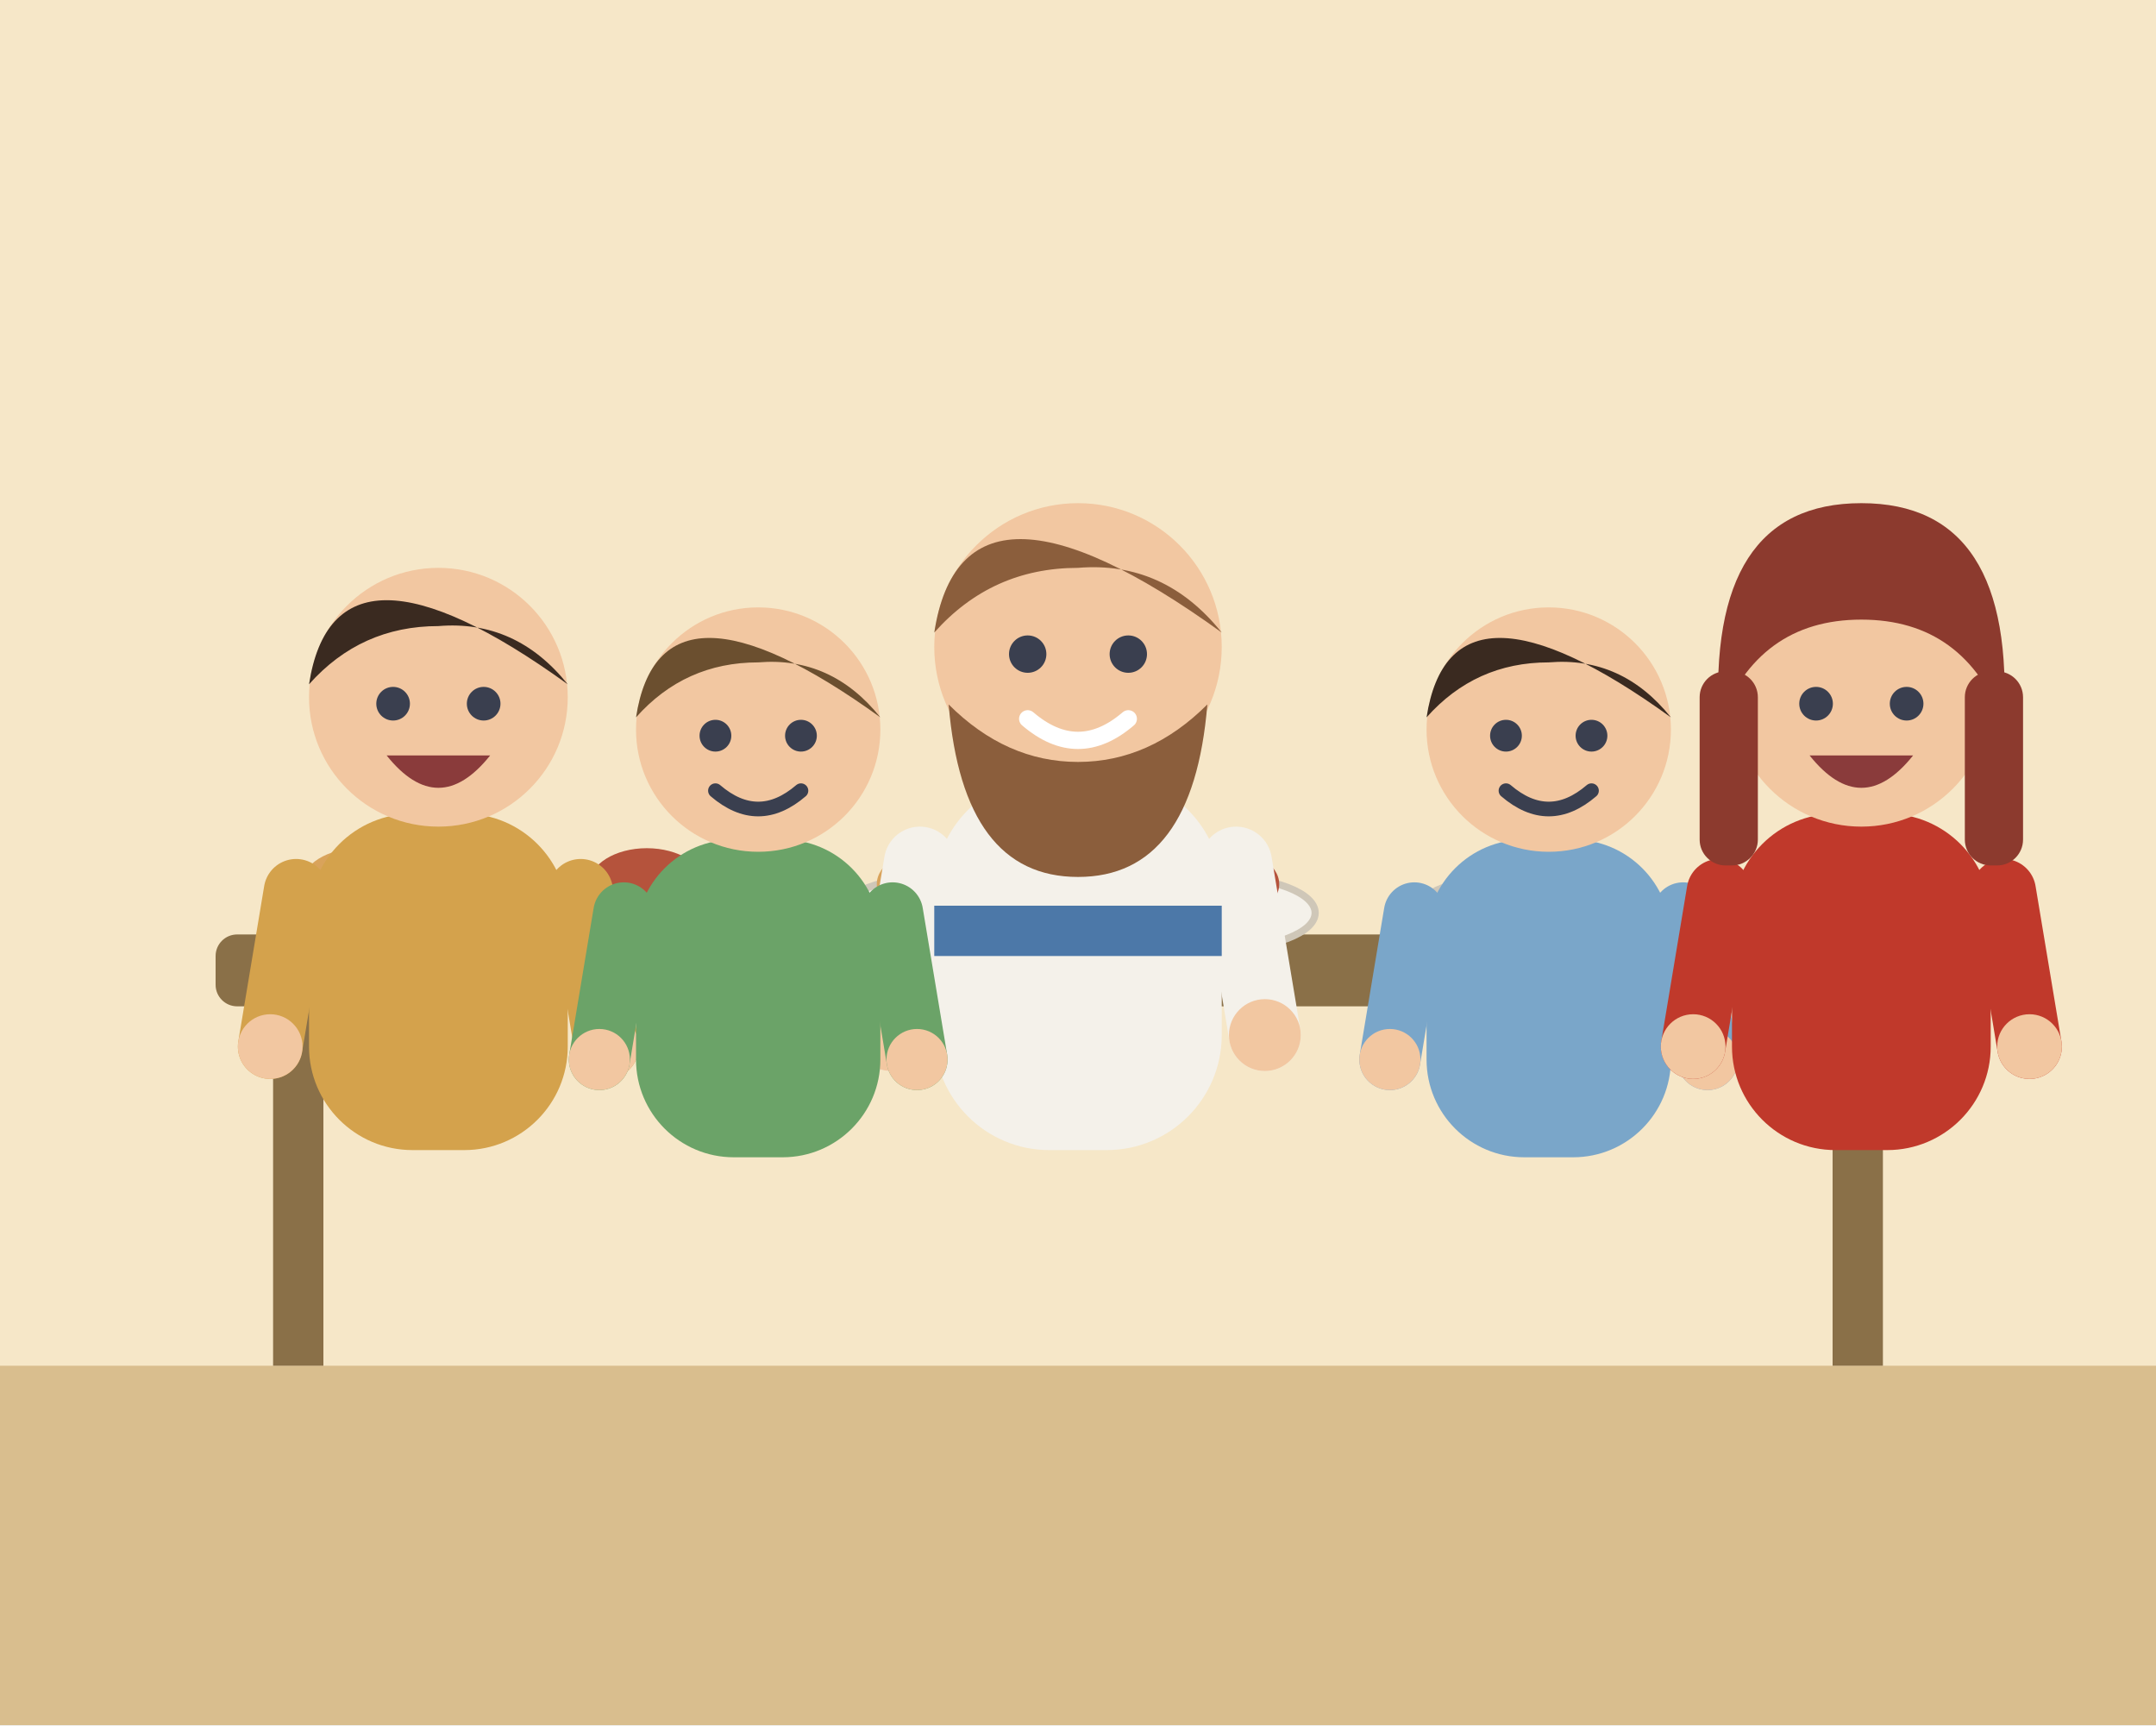
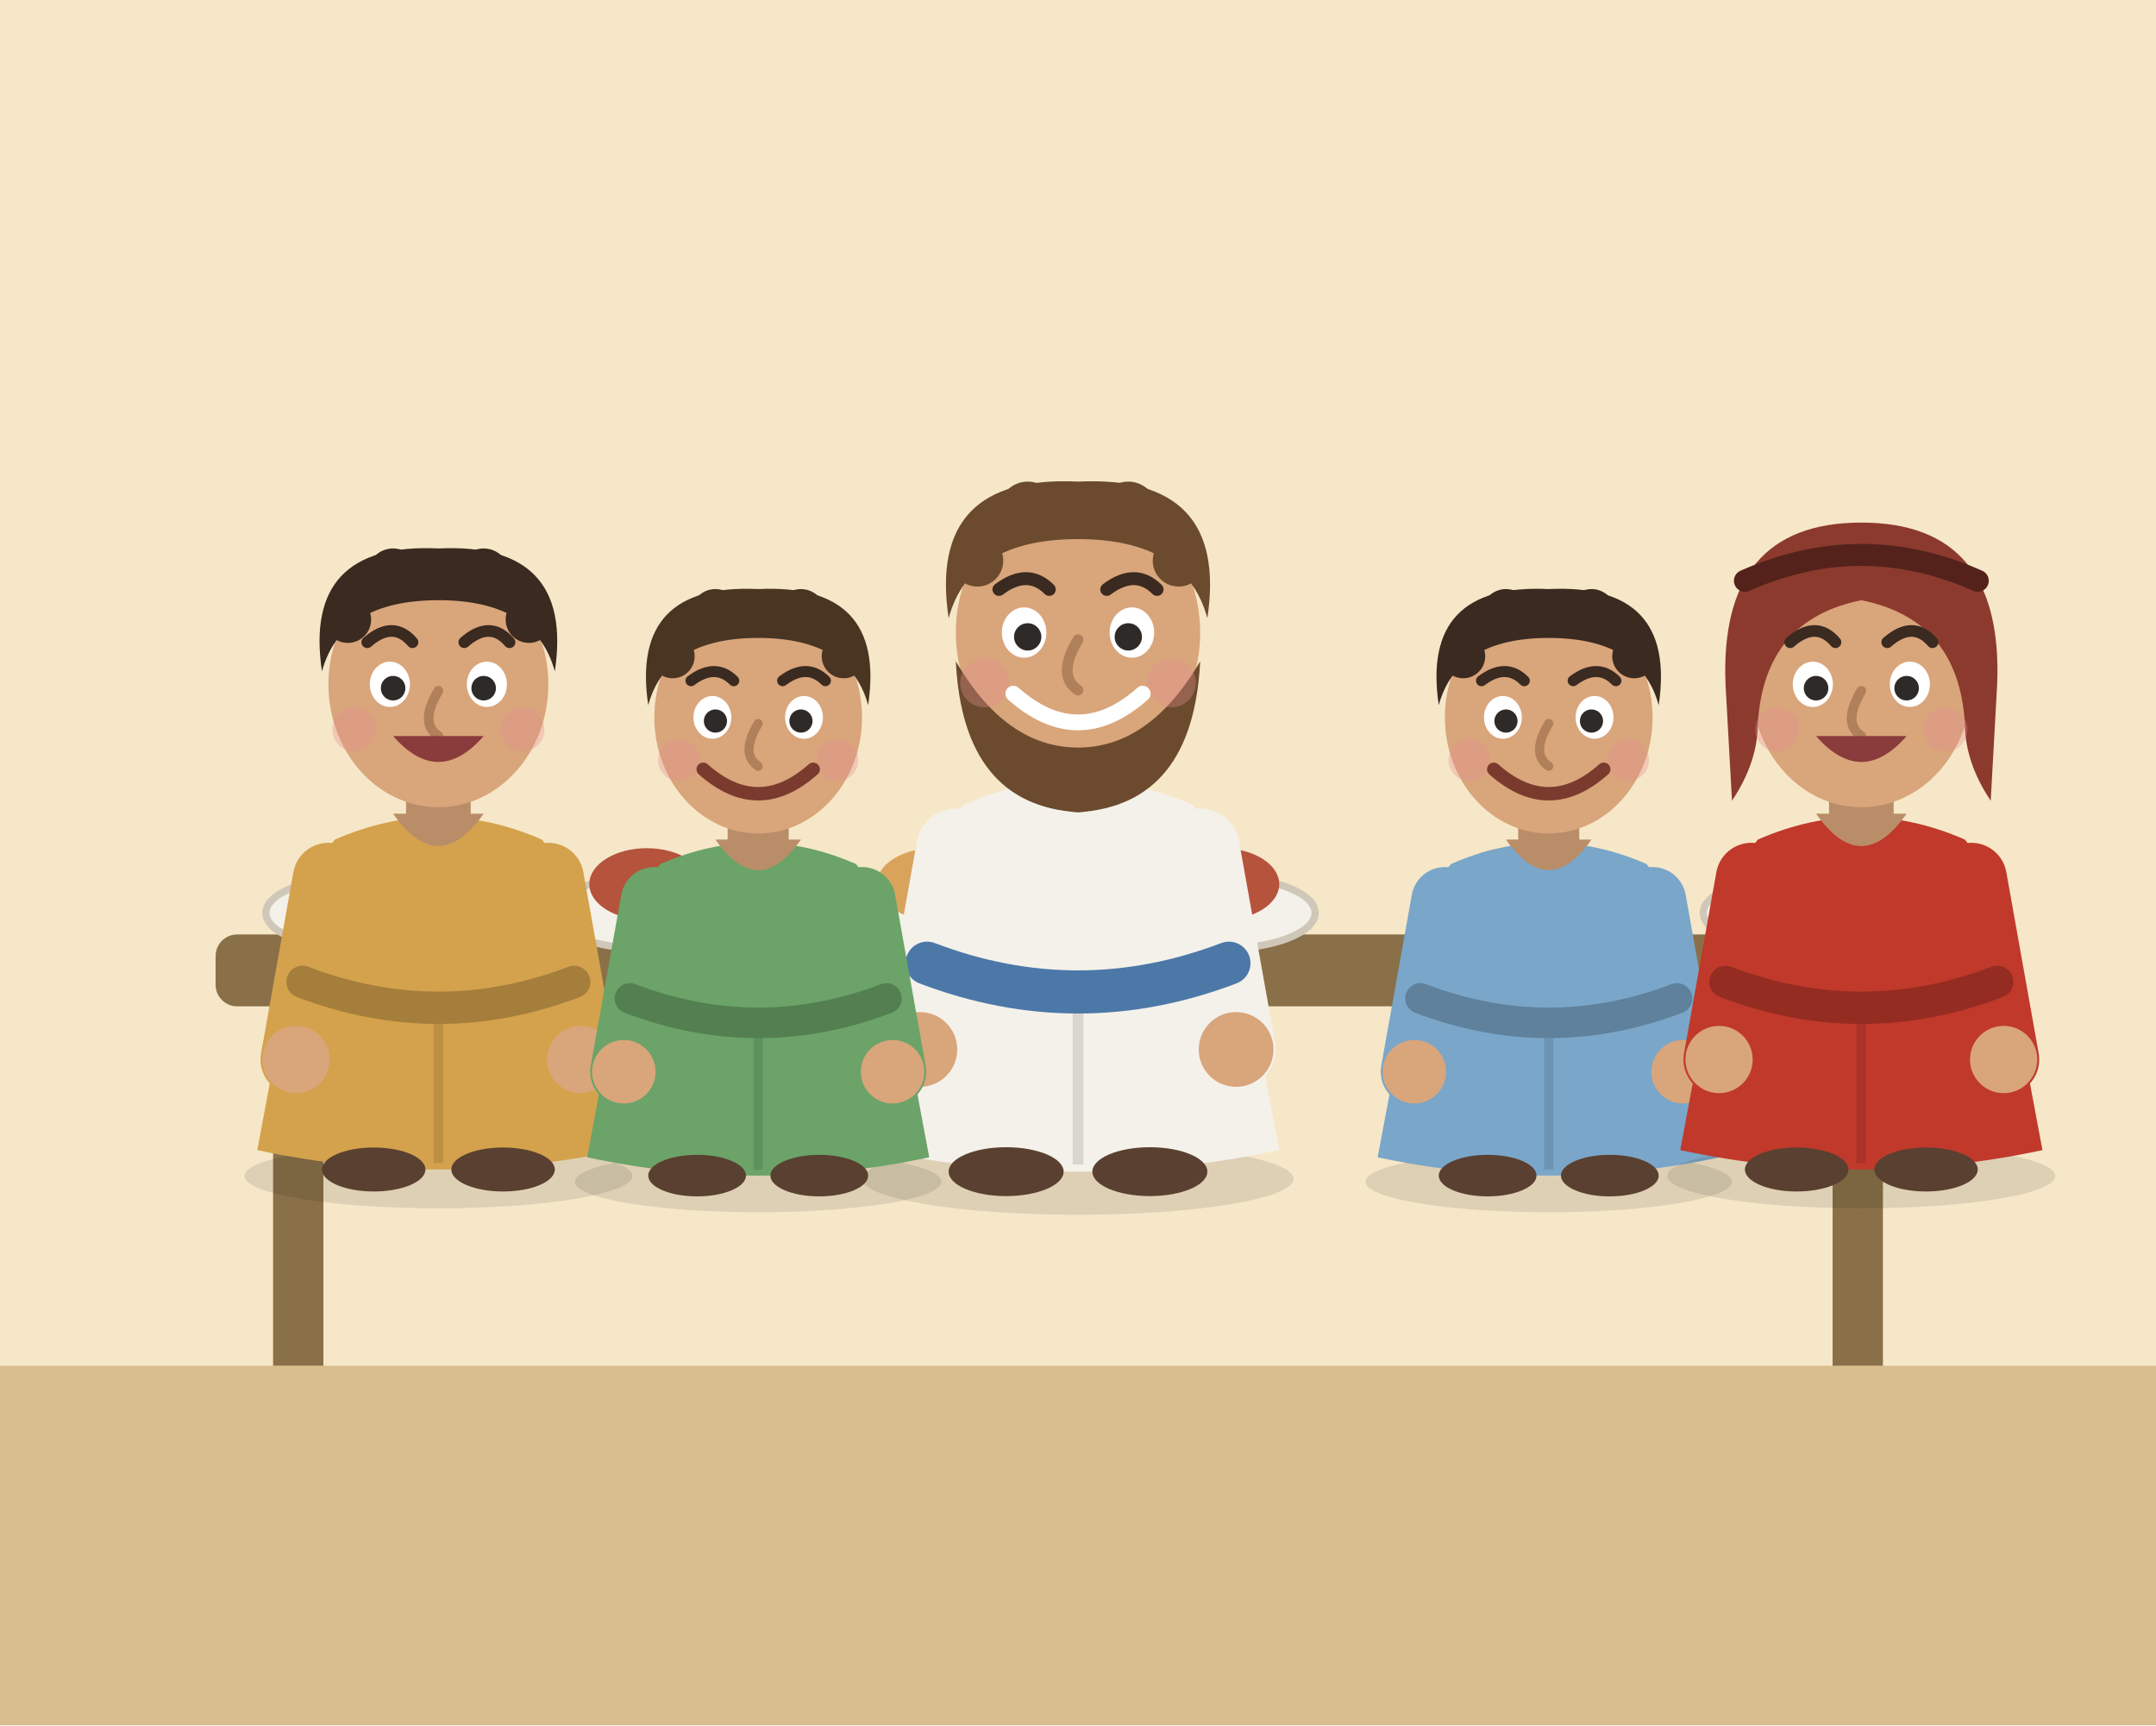
<svg xmlns="http://www.w3.org/2000/svg" viewBox="0 0 300 240">
  <rect width="300" height="240" fill="#F6E7C8" />
  <rect y="190" width="300" height="50" fill="#D9BE8E" />
  <rect x="30" y="130" width="240" height="10" rx="3" fill="#8A7048" />
  <rect x="38" y="140" width="7" height="50" fill="#8A7048" />
  <rect x="255" y="140" width="7" height="50" fill="#8A7048" />
  <ellipse cx="50" cy="127" rx="13" ry="5" fill="#F4F1EA" stroke="#CFC7B8" />
  <ellipse cx="50" cy="123" rx="8" ry="5" fill="#D9A35B" />
  <ellipse cx="90" cy="127" rx="13" ry="5" fill="#F4F1EA" stroke="#CFC7B8" />
  <ellipse cx="90" cy="123" rx="8" ry="5" fill="#B5533C" />
  <ellipse cx="130" cy="127" rx="13" ry="5" fill="#F4F1EA" stroke="#CFC7B8" />
  <ellipse cx="130" cy="123" rx="8" ry="5" fill="#D9A35B" />
  <ellipse cx="170" cy="127" rx="13" ry="5" fill="#F4F1EA" stroke="#CFC7B8" />
  <ellipse cx="170" cy="123" rx="8" ry="5" fill="#B5533C" />
  <ellipse cx="210" cy="127" rx="13" ry="5" fill="#F4F1EA" stroke="#CFC7B8" />
  <ellipse cx="210" cy="123" rx="8" ry="5" fill="#D9A35B" />
  <ellipse cx="250" cy="127" rx="13" ry="5" fill="#F4F1EA" stroke="#CFC7B8" />
  <ellipse cx="250" cy="123" rx="8" ry="5" fill="#B5533C" />
  <g transform="translate(120,60) scale(1.0)">
-     <line x1="8" y1="60" x2="4" y2="84" stroke="#F4F1EA" stroke-width="10" stroke-linecap="round" />
-     <circle cx="4" cy="84" r="5" fill="#F2C7A1" />
-     <line x1="52" y1="60" x2="56" y2="84" stroke="#F4F1EA" stroke-width="10" stroke-linecap="round" />
-     <circle cx="56" cy="84" r="5" fill="#F2C7A1" />
-     <rect x="10" y="48" width="40" height="52" rx="16" fill="#F4F1EA" />
-     <circle cx="30" cy="30" r="20" fill="#F2C7A1" />
-     <path d="M10 28q4-26 40 0q-8-10-20-9q-12 0-20 9z" fill="#8B5E3C" />
-     <path d="M12 38q2 24 18 24q16 0 18-24q-8 8-18 8q-10 0-18-8z" fill="#8B5E3C" />
-     <circle cx="23" cy="31" r="2.6" fill="#3A3F4F" />
-     <circle cx="37" cy="31" r="2.6" fill="#3A3F4F" />
-     <path d="M23 40q7 6 14 0" stroke="#FFFFFF" stroke-width="2.4" fill="none" stroke-linecap="round" />
+     <ellipse cx="30" cy="104" rx="30" ry="5" fill="#000" opacity=".1" />
+     <line x1="13" y1="58" x2="8" y2="86" stroke="#F4F1EA" stroke-width="11" stroke-linecap="round" />
+     <line x1="47" y1="58" x2="52" y2="86" stroke="#F4F1EA" stroke-width="11" stroke-linecap="round" />
+     <rect x="25" y="40" width="10" height="14" rx="4" fill="#BA8D69" />
+     <path d="M14 52Q30 45 46 52Q51 58 52 68L58 100Q30 106 2 100L8 68Q9 58 14 52Z" fill="#F4F1EA" />
+     <path d="M9 74Q30 82 51 74" stroke="#BEBBB6" stroke-width="5" fill="none" stroke-linecap="round" />
+     <path d="M30 80V102" stroke="#BEBBB6" stroke-width="1.5" opacity=".5" />
+     <ellipse cx="20" cy="103" rx="8" ry="3.4" fill="#5A4030" />
+     <ellipse cx="40" cy="103" rx="8" ry="3.4" fill="#5A4030" />
+     <path d="M23 48Q30 58 37 48Z" fill="#BA8D69" />
+     <circle cx="8" cy="86" r="5.2" fill="#D9A57B" />
+     <circle cx="52" cy="86" r="5.2" fill="#D9A57B" />
+     <ellipse cx="30" cy="28" rx="17" ry="19" fill="#D9A57B" />
+     <path d="M12 26Q9 6 30 7Q51 6 48 26Q45 15 30 15Q15 15 12 26Z" fill="#6B4A2E" />
+     <circle cx="16" cy="18" r="3.6" fill="#6B4A2E" />
+     <circle cx="44" cy="18" r="3.6" fill="#6B4A2E" />
+     <circle cx="23" cy="11" r="4" fill="#6B4A2E" />
+     <circle cx="37" cy="11" r="4" fill="#6B4A2E" />
+     <path d="M13 32Q14 52 30 53Q46 52 47 32Q40 44 30 44Q20 44 13 32Z" fill="#6B4A2E" />
+     <ellipse cx="22.5" cy="28" rx="3.1" ry="3.5" fill="#fff" />
+     <ellipse cx="37.5" cy="28" rx="3.1" ry="3.5" fill="#fff" />
+     <circle cx="23" cy="28.6" r="1.9" fill="#2E2A28" />
+     <circle cx="37" cy="28.6" r="1.9" fill="#2E2A28" />
+     <circle cx="17" cy="35" r="3.4" fill="#E58E8E" opacity=".35" />
+     <circle cx="43" cy="35" r="3.4" fill="#E58E8E" opacity=".35" />
+     <path d="M30 29q-3 5 0 7" stroke="#B0805A" stroke-width="1.5" fill="none" stroke-linecap="round" />
+     <path d="M21 36.5q9 8 18 0" stroke="#FFFFFF" stroke-width="2.2" fill="none" stroke-linecap="round" />
+     <path d="M19 22q4-3 7 0M34 22q4-3 7 0" stroke="#3A2A20" stroke-width="1.8" fill="none" stroke-linecap="round" />
  </g>
  <g transform="translate(120,60) scale(1.0)">
-     <rect x="10" y="66" width="40" height="7" fill="#4C78A8" />
+     <path d="M9 74Q30 82 51 74" stroke="#4C78A8" stroke-width="6" fill="none" stroke-linecap="round" />
  </g>
  <g transform="translate(34,70) scale(0.9)">
-     <line x1="8" y1="60" x2="4" y2="84" stroke="#D4A24C" stroke-width="10" stroke-linecap="round" />
-     <circle cx="4" cy="84" r="5" fill="#F2C7A1" />
-     <line x1="52" y1="60" x2="56" y2="84" stroke="#D4A24C" stroke-width="10" stroke-linecap="round" />
-     <circle cx="56" cy="84" r="5" fill="#F2C7A1" />
-     <rect x="10" y="48" width="40" height="52" rx="16" fill="#D4A24C" />
-     <circle cx="30" cy="30" r="20" fill="#F2C7A1" />
-     <path d="M10 28q4-26 40 0q-8-10-20-9q-12 0-20 9z" fill="#3A2A20" />
-     <circle cx="23" cy="31" r="2.6" fill="#3A3F4F" />
-     <circle cx="37" cy="31" r="2.6" fill="#3A3F4F" />
-     <path d="M22 39q8 10 16 0z" fill="#8A3B3B" />
+     <ellipse cx="30" cy="104" rx="30" ry="5" fill="#000" opacity=".1" />
+     <line x1="13" y1="58" x2="8" y2="86" stroke="#D4A24C" stroke-width="11" stroke-linecap="round" />
+     <line x1="47" y1="58" x2="52" y2="86" stroke="#D4A24C" stroke-width="11" stroke-linecap="round" />
+     <rect x="25" y="40" width="10" height="14" rx="4" fill="#BA8D69" />
+     <path d="M14 52Q30 45 46 52Q51 58 52 68L58 100Q30 106 2 100L8 68Q9 58 14 52Z" fill="#D4A24C" />
+     <path d="M9 74Q30 82 51 74" stroke="#A57E3B" stroke-width="5" fill="none" stroke-linecap="round" />
+     <path d="M30 80V102" stroke="#A57E3B" stroke-width="1.5" opacity=".5" />
+     <ellipse cx="20" cy="103" rx="8" ry="3.4" fill="#5A4030" />
+     <ellipse cx="40" cy="103" rx="8" ry="3.4" fill="#5A4030" />
+     <path d="M23 48Q30 58 37 48Z" fill="#BA8D69" />
+     <circle cx="8" cy="86" r="5.2" fill="#D9A57B" />
+     <circle cx="52" cy="86" r="5.2" fill="#D9A57B" />
+     <ellipse cx="30" cy="28" rx="17" ry="19" fill="#D9A57B" />
+     <path d="M12 26Q9 6 30 7Q51 6 48 26Q45 15 30 15Q15 15 12 26Z" fill="#3A2A20" />
+     <circle cx="16" cy="18" r="3.6" fill="#3A2A20" />
+     <circle cx="44" cy="18" r="3.6" fill="#3A2A20" />
+     <circle cx="23" cy="11" r="4" fill="#3A2A20" />
+     <circle cx="37" cy="11" r="4" fill="#3A2A20" />
+     <ellipse cx="22.5" cy="28" rx="3.1" ry="3.5" fill="#fff" />
+     <ellipse cx="37.5" cy="28" rx="3.1" ry="3.5" fill="#fff" />
+     <circle cx="23" cy="28.6" r="1.9" fill="#2E2A28" />
+     <circle cx="37" cy="28.6" r="1.9" fill="#2E2A28" />
+     <circle cx="17" cy="35" r="3.4" fill="#E58E8E" opacity=".35" />
+     <circle cx="43" cy="35" r="3.4" fill="#E58E8E" opacity=".35" />
+     <path d="M30 29q-3 5 0 7" stroke="#B0805A" stroke-width="1.5" fill="none" stroke-linecap="round" />
+     <path d="M23 36q7 8 14 0z" fill="#8A3B3B" />
+     <path d="M19 21.5q4-3.5 7 0M34 21.5q4-3.5 7 0" stroke="#3A2A20" stroke-width="1.8" fill="none" stroke-linecap="round" />
  </g>
  <g transform="translate(80,76) scale(0.85)">
-     <line x1="8" y1="60" x2="4" y2="84" stroke="#6BA368" stroke-width="10" stroke-linecap="round" />
-     <circle cx="4" cy="84" r="5" fill="#F2C7A1" />
-     <line x1="52" y1="60" x2="56" y2="84" stroke="#6BA368" stroke-width="10" stroke-linecap="round" />
-     <circle cx="56" cy="84" r="5" fill="#F2C7A1" />
-     <rect x="10" y="48" width="40" height="52" rx="16" fill="#6BA368" />
-     <circle cx="30" cy="30" r="20" fill="#F2C7A1" />
-     <path d="M10 28q4-26 40 0q-8-10-20-9q-12 0-20 9z" fill="#6B4F2F" />
-     <circle cx="23" cy="31" r="2.6" fill="#3A3F4F" />
-     <circle cx="37" cy="31" r="2.6" fill="#3A3F4F" />
-     <path d="M23 40q7 6 14 0" stroke="#3A3F4F" stroke-width="2.4" fill="none" stroke-linecap="round" />
+     <ellipse cx="30" cy="104" rx="30" ry="5" fill="#000" opacity=".1" />
+     <line x1="13" y1="58" x2="8" y2="86" stroke="#6BA368" stroke-width="11" stroke-linecap="round" />
+     <line x1="47" y1="58" x2="52" y2="86" stroke="#6BA368" stroke-width="11" stroke-linecap="round" />
+     <rect x="25" y="40" width="10" height="14" rx="4" fill="#BA8D69" />
+     <path d="M14 52Q30 45 46 52Q51 58 52 68L58 100Q30 106 2 100L8 68Q9 58 14 52Z" fill="#6BA368" />
+     <path d="M9 74Q30 82 51 74" stroke="#537F51" stroke-width="5" fill="none" stroke-linecap="round" />
+     <path d="M30 80V102" stroke="#537F51" stroke-width="1.5" opacity=".5" />
+     <ellipse cx="20" cy="103" rx="8" ry="3.4" fill="#5A4030" />
+     <ellipse cx="40" cy="103" rx="8" ry="3.4" fill="#5A4030" />
+     <path d="M23 48Q30 58 37 48Z" fill="#BA8D69" />
+     <circle cx="8" cy="86" r="5.2" fill="#D9A57B" />
+     <circle cx="52" cy="86" r="5.2" fill="#D9A57B" />
+     <ellipse cx="30" cy="28" rx="17" ry="19" fill="#D9A57B" />
+     <path d="M12 26Q9 6 30 7Q51 6 48 26Q45 15 30 15Q15 15 12 26Z" fill="#4A3523" />
+     <circle cx="16" cy="18" r="3.6" fill="#4A3523" />
+     <circle cx="44" cy="18" r="3.6" fill="#4A3523" />
+     <circle cx="23" cy="11" r="4" fill="#4A3523" />
+     <circle cx="37" cy="11" r="4" fill="#4A3523" />
+     <ellipse cx="22.5" cy="28" rx="3.1" ry="3.5" fill="#fff" />
+     <ellipse cx="37.5" cy="28" rx="3.1" ry="3.5" fill="#fff" />
+     <circle cx="23" cy="28.6" r="1.9" fill="#2E2A28" />
+     <circle cx="37" cy="28.6" r="1.9" fill="#2E2A28" />
+     <circle cx="17" cy="35" r="3.4" fill="#E58E8E" opacity=".35" />
+     <circle cx="43" cy="35" r="3.4" fill="#E58E8E" opacity=".35" />
+     <path d="M30 29q-3 5 0 7" stroke="#B0805A" stroke-width="1.5" fill="none" stroke-linecap="round" />
+     <path d="M21 36.5q9 8 18 0" stroke="#7A3B2E" stroke-width="2.2" fill="none" stroke-linecap="round" />
+     <path d="M19 22q4-3 7 0M34 22q4-3 7 0" stroke="#3A2A20" stroke-width="1.8" fill="none" stroke-linecap="round" />
  </g>
  <g transform="translate(190,76) scale(0.85)">
-     <line x1="8" y1="60" x2="4" y2="84" stroke="#7AA6C9" stroke-width="10" stroke-linecap="round" />
-     <circle cx="4" cy="84" r="5" fill="#F2C7A1" />
-     <line x1="52" y1="60" x2="56" y2="84" stroke="#7AA6C9" stroke-width="10" stroke-linecap="round" />
-     <circle cx="56" cy="84" r="5" fill="#F2C7A1" />
-     <rect x="10" y="48" width="40" height="52" rx="16" fill="#7AA6C9" />
-     <circle cx="30" cy="30" r="20" fill="#F2C7A1" />
-     <path d="M10 28q4-26 40 0q-8-10-20-9q-12 0-20 9z" fill="#3A2A20" />
-     <circle cx="23" cy="31" r="2.6" fill="#3A3F4F" />
-     <circle cx="37" cy="31" r="2.6" fill="#3A3F4F" />
-     <path d="M23 40q7 6 14 0" stroke="#3A3F4F" stroke-width="2.4" fill="none" stroke-linecap="round" />
+     <ellipse cx="30" cy="104" rx="30" ry="5" fill="#000" opacity=".1" />
+     <line x1="13" y1="58" x2="8" y2="86" stroke="#7AA6C9" stroke-width="11" stroke-linecap="round" />
+     <line x1="47" y1="58" x2="52" y2="86" stroke="#7AA6C9" stroke-width="11" stroke-linecap="round" />
+     <rect x="25" y="40" width="10" height="14" rx="4" fill="#BA8D69" />
+     <path d="M14 52Q30 45 46 52Q51 58 52 68L58 100Q30 106 2 100L8 68Q9 58 14 52Z" fill="#7AA6C9" />
+     <path d="M9 74Q30 82 51 74" stroke="#5F819C" stroke-width="5" fill="none" stroke-linecap="round" />
+     <path d="M30 80V102" stroke="#5F819C" stroke-width="1.5" opacity=".5" />
+     <ellipse cx="20" cy="103" rx="8" ry="3.4" fill="#5A4030" />
+     <ellipse cx="40" cy="103" rx="8" ry="3.4" fill="#5A4030" />
+     <path d="M23 48Q30 58 37 48Z" fill="#BA8D69" />
+     <circle cx="8" cy="86" r="5.2" fill="#D9A57B" />
+     <circle cx="52" cy="86" r="5.2" fill="#D9A57B" />
+     <ellipse cx="30" cy="28" rx="17" ry="19" fill="#D9A57B" />
+     <path d="M12 26Q9 6 30 7Q51 6 48 26Q45 15 30 15Q15 15 12 26Z" fill="#3A2A20" />
+     <circle cx="16" cy="18" r="3.6" fill="#3A2A20" />
+     <circle cx="44" cy="18" r="3.6" fill="#3A2A20" />
+     <circle cx="23" cy="11" r="4" fill="#3A2A20" />
+     <circle cx="37" cy="11" r="4" fill="#3A2A20" />
+     <ellipse cx="22.5" cy="28" rx="3.1" ry="3.5" fill="#fff" />
+     <ellipse cx="37.5" cy="28" rx="3.1" ry="3.5" fill="#fff" />
+     <circle cx="23" cy="28.6" r="1.9" fill="#2E2A28" />
+     <circle cx="37" cy="28.6" r="1.9" fill="#2E2A28" />
+     <circle cx="17" cy="35" r="3.4" fill="#E58E8E" opacity=".35" />
+     <circle cx="43" cy="35" r="3.4" fill="#E58E8E" opacity=".35" />
+     <path d="M30 29q-3 5 0 7" stroke="#B0805A" stroke-width="1.5" fill="none" stroke-linecap="round" />
+     <path d="M21 36.5q9 8 18 0" stroke="#7A3B2E" stroke-width="2.2" fill="none" stroke-linecap="round" />
+     <path d="M19 22q4-3 7 0M34 22q4-3 7 0" stroke="#3A2A20" stroke-width="1.8" fill="none" stroke-linecap="round" />
  </g>
  <g transform="translate(232,70) scale(0.9)">
-     <line x1="8" y1="60" x2="4" y2="84" stroke="#C0392B" stroke-width="10" stroke-linecap="round" />
-     <circle cx="4" cy="84" r="5" fill="#F2C7A1" />
-     <line x1="52" y1="60" x2="56" y2="84" stroke="#C0392B" stroke-width="10" stroke-linecap="round" />
-     <circle cx="56" cy="84" r="5" fill="#F2C7A1" />
-     <rect x="10" y="48" width="40" height="52" rx="16" fill="#C0392B" />
-     <circle cx="30" cy="30" r="20" fill="#F2C7A1" />
-     <rect x="5" y="26" width="9" height="30" rx="4" fill="#8C3A2E" />
-     <rect x="46" y="26" width="9" height="30" rx="4" fill="#8C3A2E" />
-     <path d="M8 34q-2-34 22-34q24 0 22 34q-6-16-22-16q-16 0-22 16z" fill="#8C3A2E" />
-     <circle cx="23" cy="31" r="2.6" fill="#3A3F4F" />
-     <circle cx="37" cy="31" r="2.6" fill="#3A3F4F" />
-     <path d="M22 39q8 10 16 0z" fill="#8A3B3B" />
+     <ellipse cx="30" cy="104" rx="30" ry="5" fill="#000" opacity=".1" />
+     <line x1="13" y1="58" x2="8" y2="86" stroke="#C0392B" stroke-width="11" stroke-linecap="round" />
+     <line x1="47" y1="58" x2="52" y2="86" stroke="#C0392B" stroke-width="11" stroke-linecap="round" />
+     <rect x="25" y="40" width="10" height="14" rx="4" fill="#BA8D69" />
+     <path d="M14 52Q30 45 46 52Q51 58 52 68L58 100Q30 106 2 100L8 68Q9 58 14 52Z" fill="#C0392B" />
+     <path d="M9 74Q30 82 51 74" stroke="#952C21" stroke-width="5" fill="none" stroke-linecap="round" />
+     <path d="M30 80V102" stroke="#952C21" stroke-width="1.5" opacity=".5" />
+     <ellipse cx="20" cy="103" rx="8" ry="3.4" fill="#5A4030" />
+     <ellipse cx="40" cy="103" rx="8" ry="3.4" fill="#5A4030" />
+     <path d="M23 48Q30 58 37 48Z" fill="#BA8D69" />
+     <circle cx="8" cy="86" r="5.2" fill="#D9A57B" />
+     <circle cx="52" cy="86" r="5.2" fill="#D9A57B" />
+     <ellipse cx="30" cy="28" rx="17" ry="19" fill="#D9A57B" />
+     <path d="M30 3Q8 3 9 28L10 46Q14 40 14 34Q15 18 30 15Q45 18 46 34Q46 40 50 46L51 28Q52 3 30 3Z" fill="#8C3A2E" />
+     <path d="M12 12Q30 4 48 12" stroke="#54221B" stroke-width="3.4" fill="none" stroke-linecap="round" />
+     <ellipse cx="22.5" cy="28" rx="3.1" ry="3.5" fill="#fff" />
+     <ellipse cx="37.5" cy="28" rx="3.1" ry="3.5" fill="#fff" />
+     <circle cx="23" cy="28.6" r="1.9" fill="#2E2A28" />
+     <circle cx="37" cy="28.6" r="1.9" fill="#2E2A28" />
+     <circle cx="17" cy="35" r="3.4" fill="#E58E8E" opacity=".35" />
+     <circle cx="43" cy="35" r="3.4" fill="#E58E8E" opacity=".35" />
+     <path d="M30 29q-3 5 0 7" stroke="#B0805A" stroke-width="1.5" fill="none" stroke-linecap="round" />
+     <path d="M23 36q7 8 14 0z" fill="#8A3B3B" />
+     <path d="M19 21.5q4-3.5 7 0M34 21.5q4-3.5 7 0" stroke="#3A2A20" stroke-width="1.8" fill="none" stroke-linecap="round" />
  </g>
</svg>
